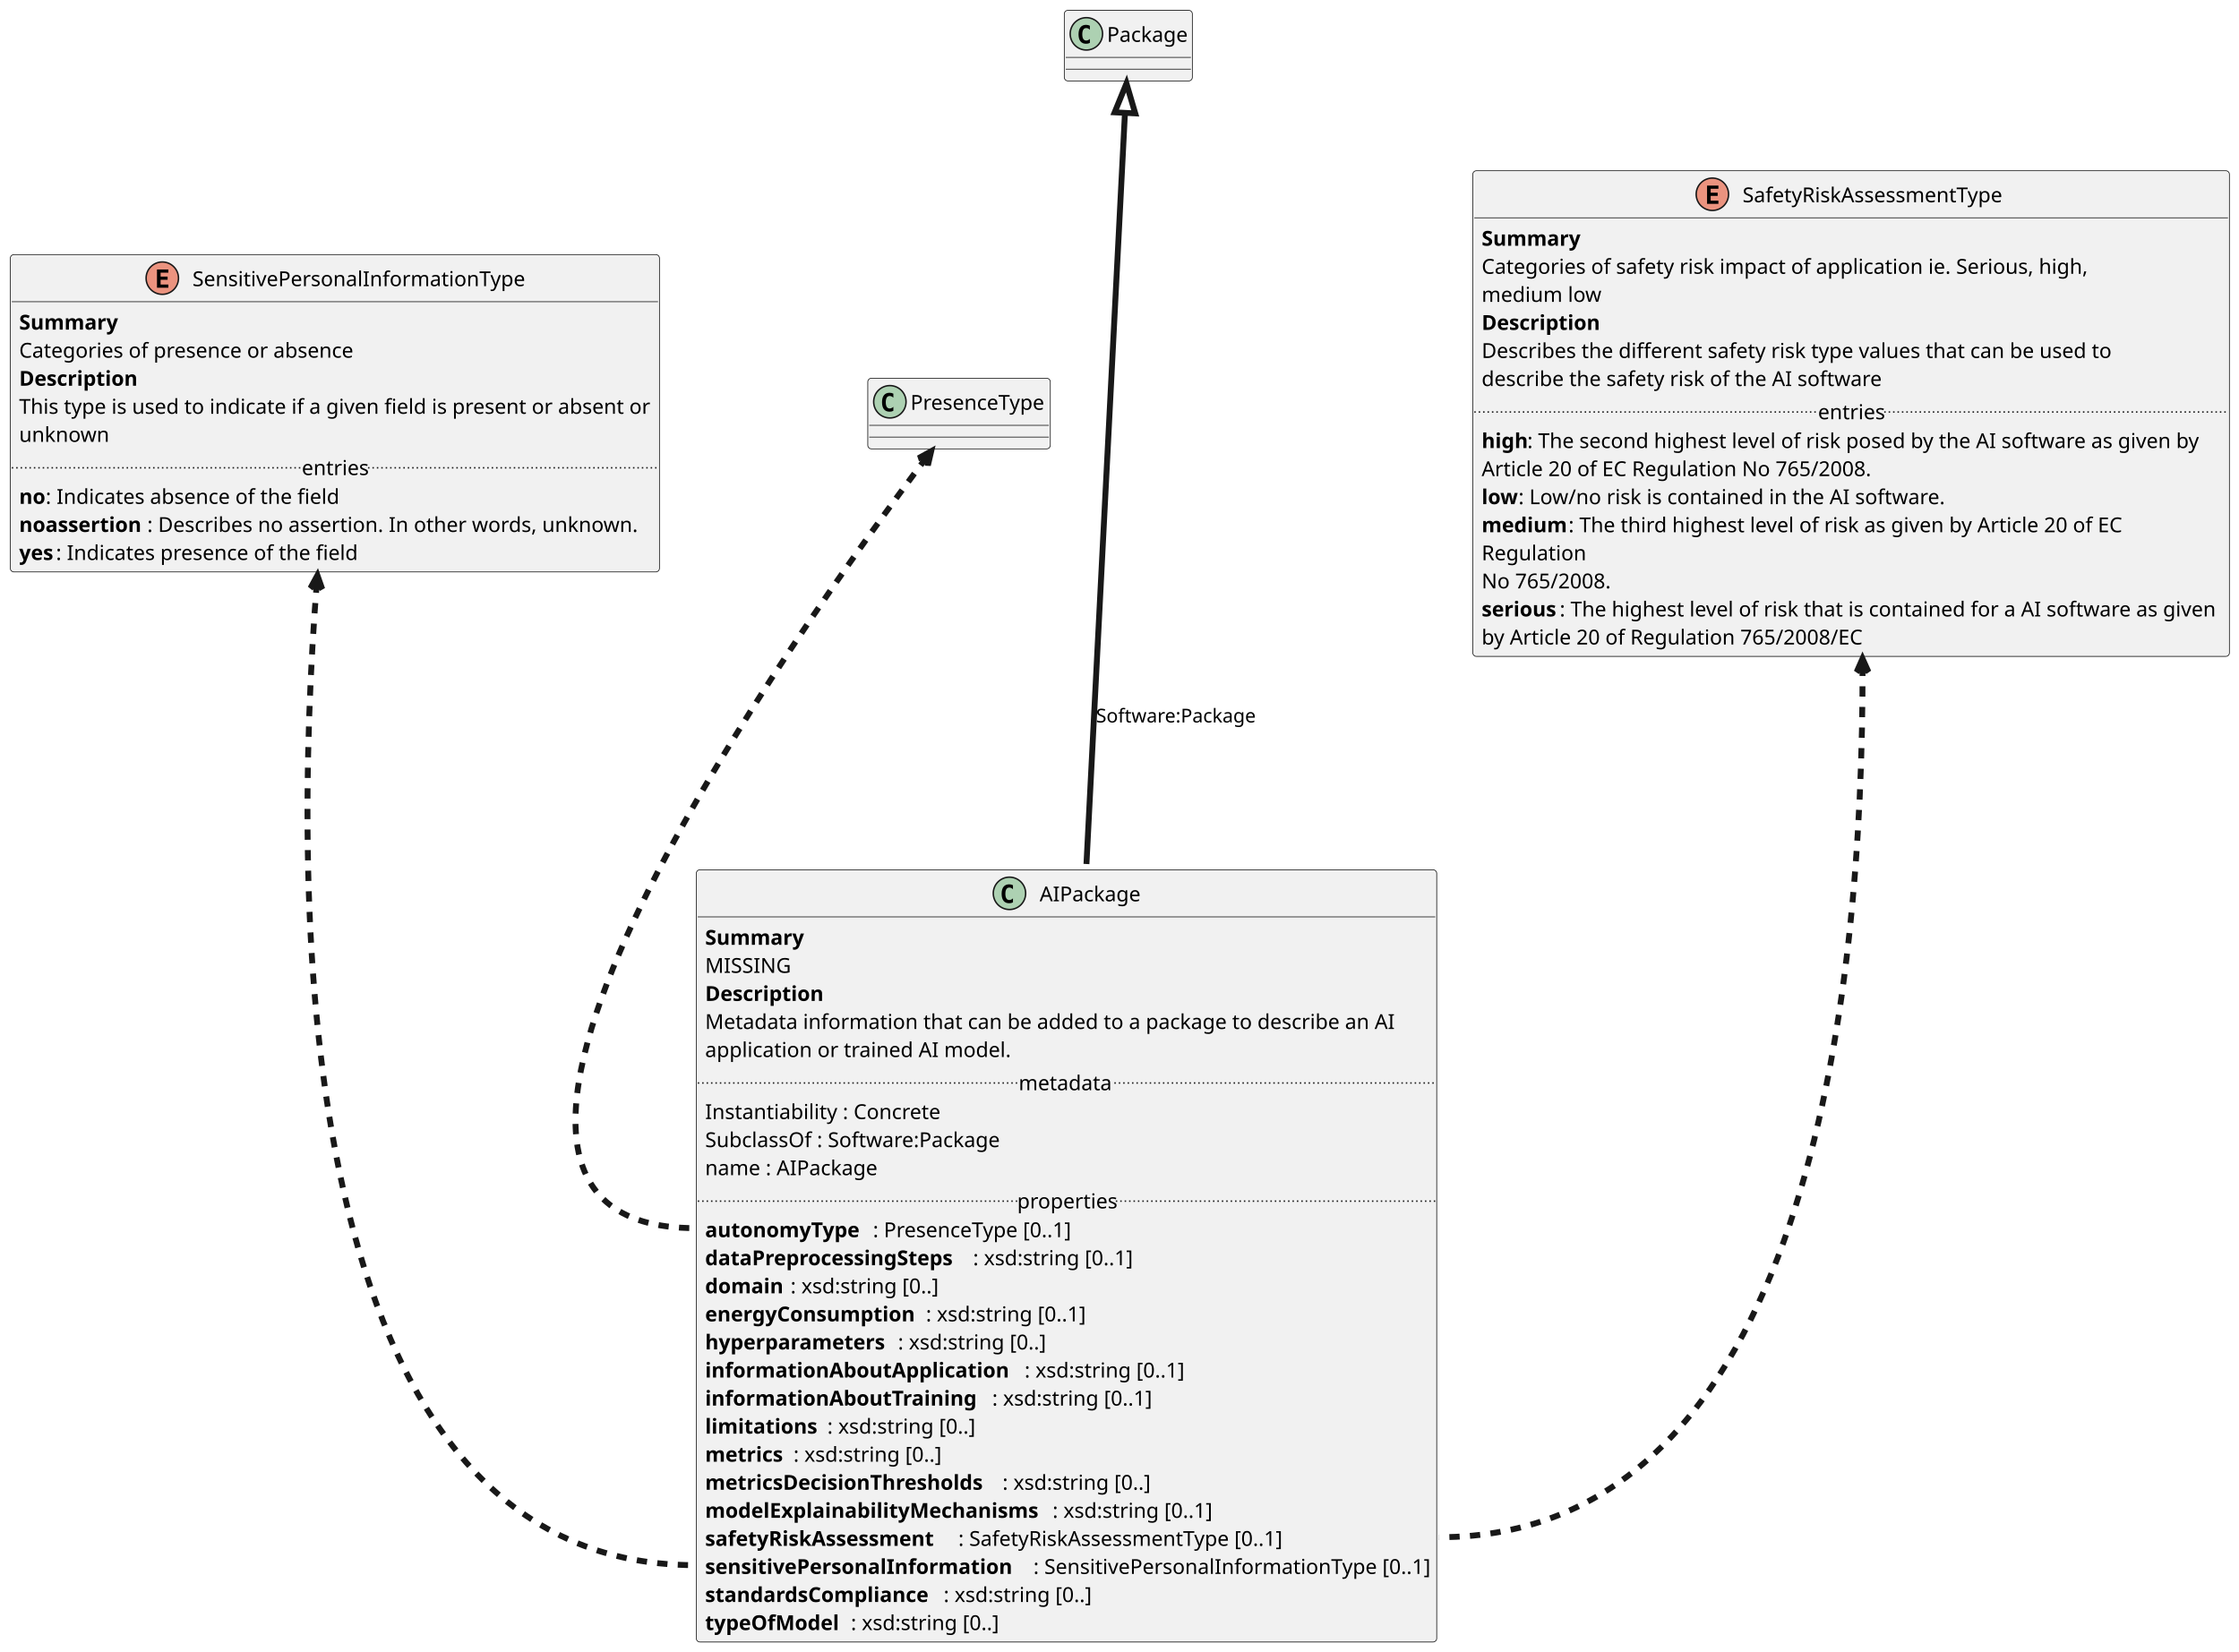
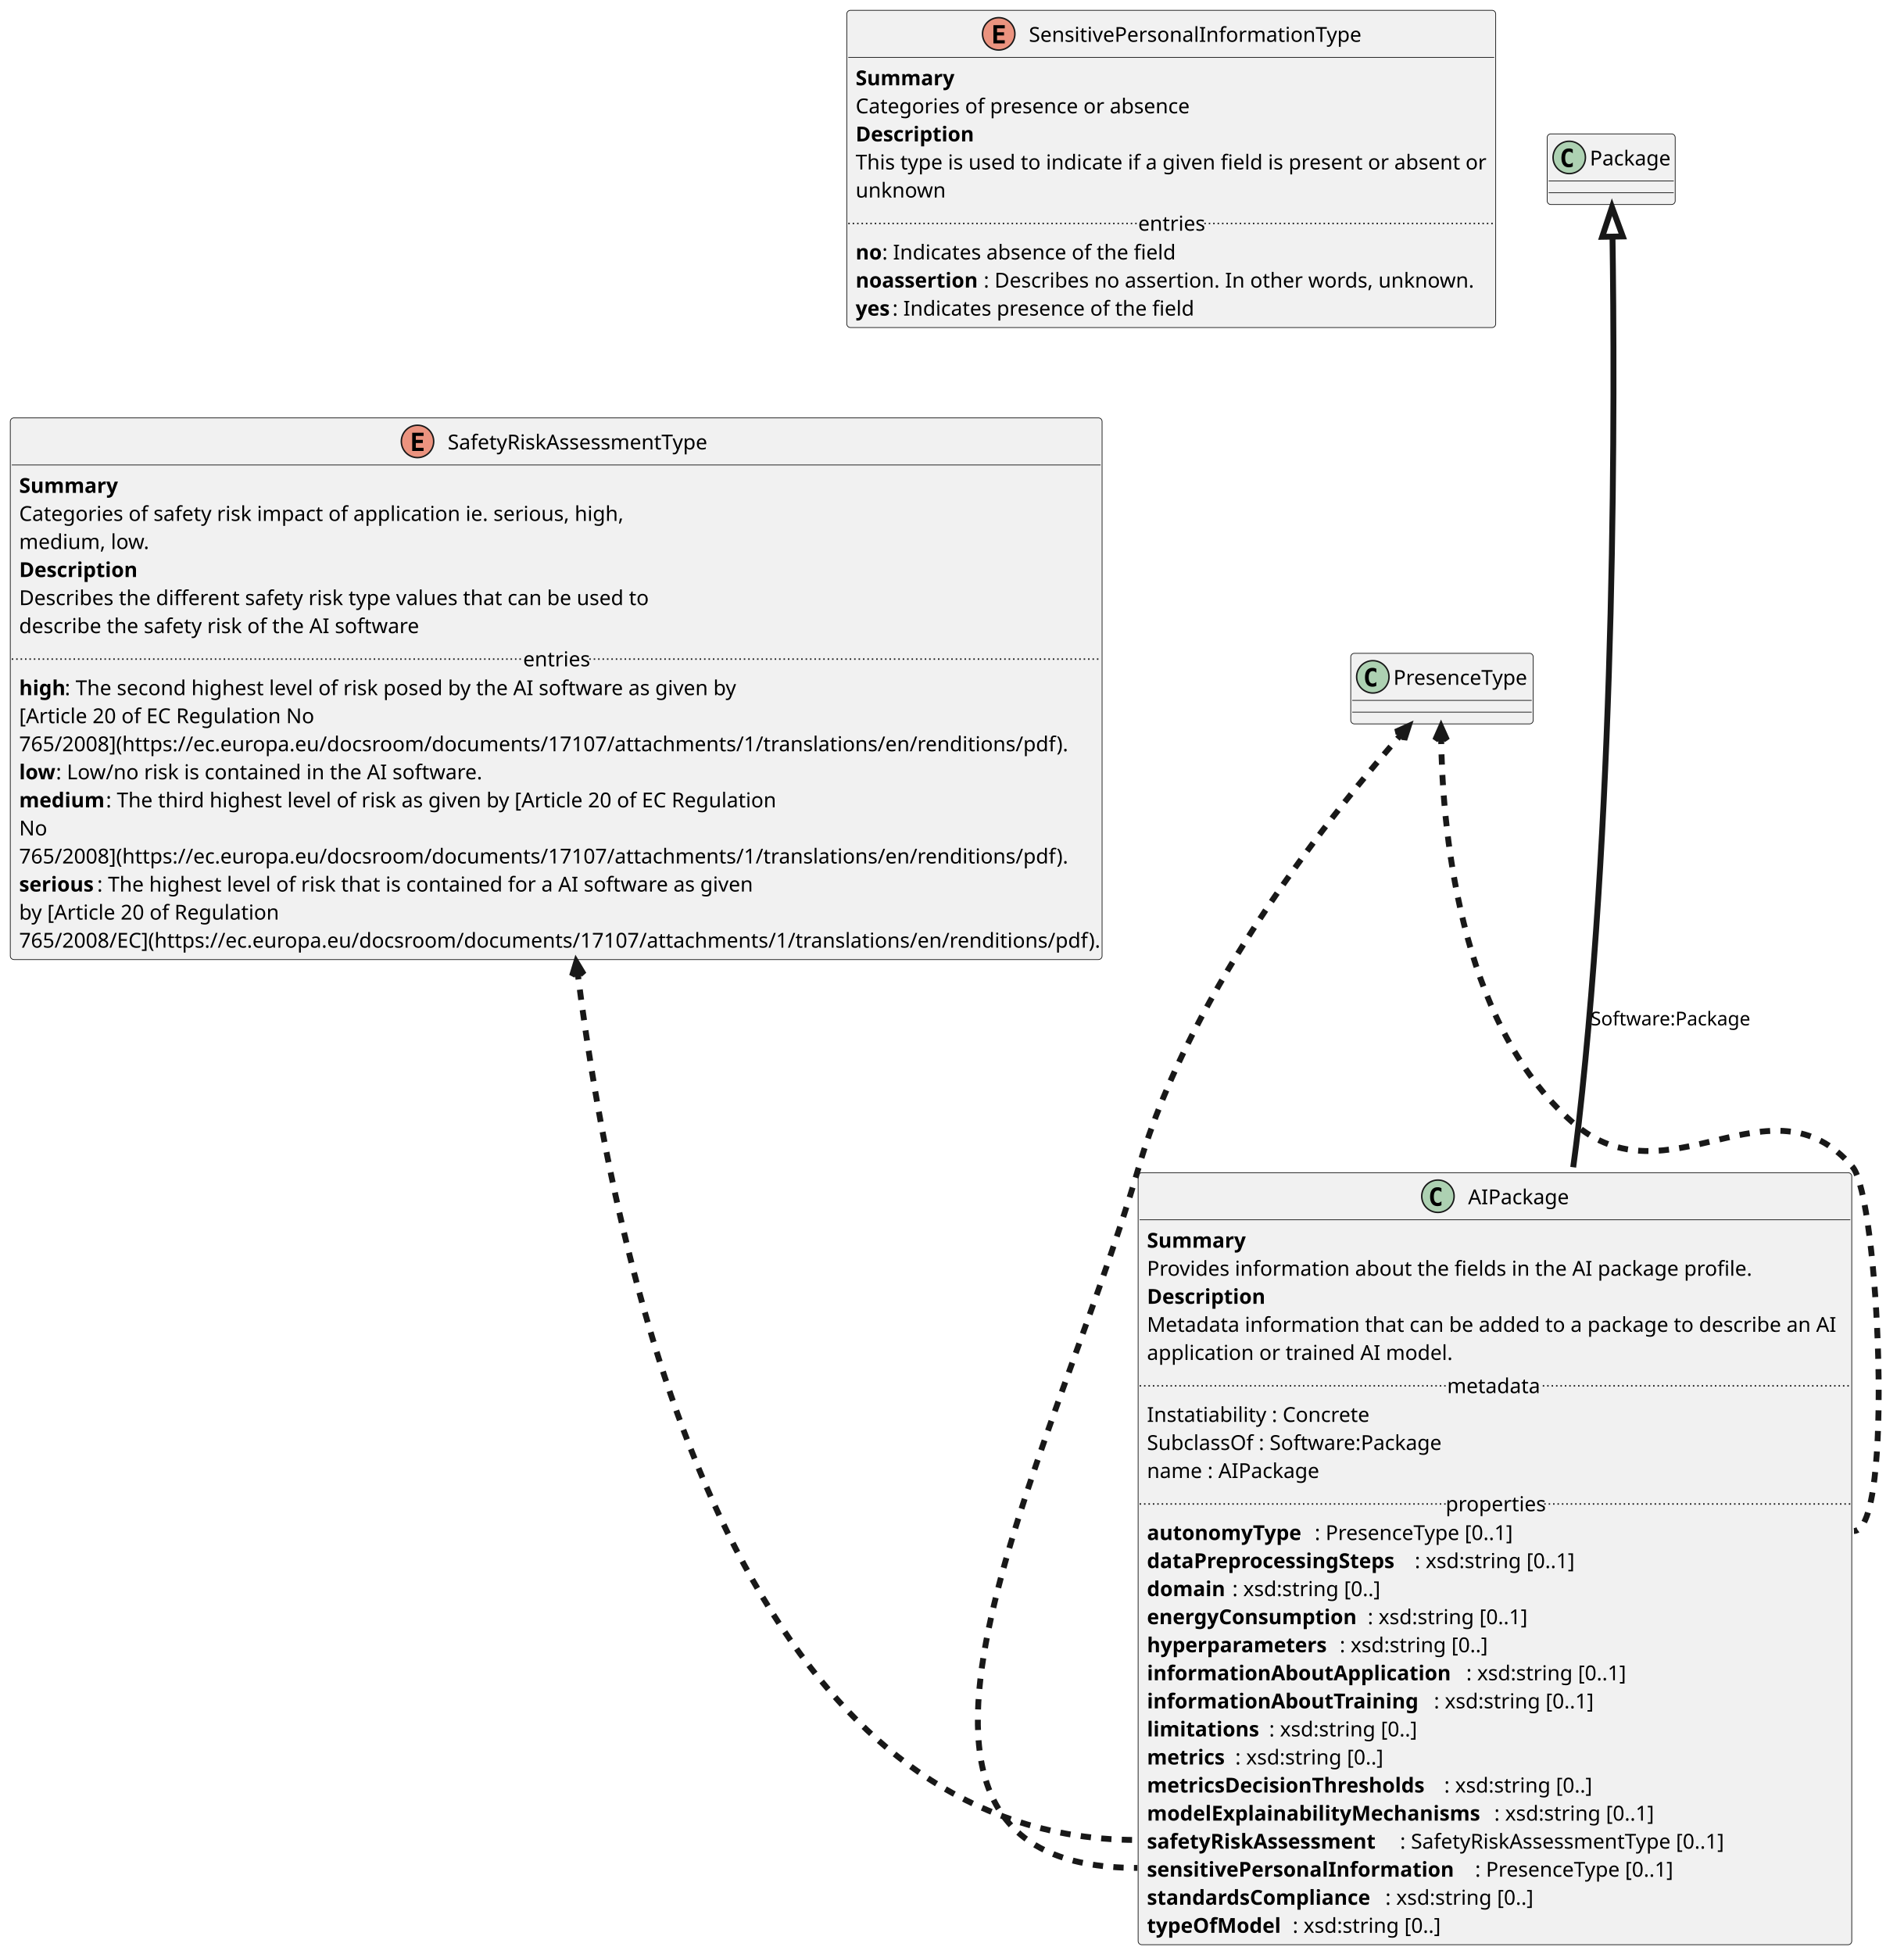
- <svg xmlns="http://www.w3.org/2000/svg" contentStyleType="text/css" height="1122px" preserveAspectRatio="none" style="width:1521px;height:1122px;background:#FFFFFF;" version="1.1" viewBox="0 0 1521 1122" width="1521px" zoomAndPan="magnify">
+ <svg xmlns="http://www.w3.org/2000/svg" contentStyleType="text/css" height="1328px" preserveAspectRatio="none" style="width:1294px;height:1328px;background:#FFFFFF;" version="1.1" viewBox="0 0 1294 1328" width="1294px" zoomAndPan="magnify">
  <defs />
  <g>
    <g id="elem_SensitivePersonalInformationType">
-       <rect codeLine="4" fill="#F1F1F1" height="215.611" id="SensitivePersonalInformationType" rx="2.5" ry="2.5" style="stroke:#181818;stroke-width:0.5;" width="441" x="7" y="173" />
-       <ellipse cx="110.25" cy="189" fill="#EB937F" rx="11" ry="11" style="stroke:#181818;stroke-width:1.0;" />
-       <path d="M106.641,183.109 L114.359,183.109 L114.359,185.266 L109.094,185.266 L109.094,187.938 L113.859,187.938 L113.859,190.094 L109.094,190.094 L109.094,193.344 L114.359,193.344 L114.359,195.5 L106.641,195.5 L106.641,183.109 Z " fill="#000000" />
-       <text fill="#000000" font-family="sans-serif" font-size="14" lengthAdjust="spacing" textLength="226" x="130.75" y="194.432">SensitivePersonalInformationType</text>
-       <line style="stroke:#181818;stroke-width:0.5;" x1="8" x2="447" y1="205" y2="205" />
-       <text fill="#000000" font-family="sans-serif" font-size="14" font-weight="bold" lengthAdjust="spacing" textLength="68" x="13" y="223.966">Summary</text>
-       <text fill="#000000" font-family="sans-serif" font-size="14" lengthAdjust="spacing" textLength="228" x="13" y="243.034">Categories of presence or absence</text>
-       <text fill="#000000" font-family="sans-serif" font-size="14" font-weight="bold" lengthAdjust="spacing" textLength="83" x="13" y="262.102">Description</text>
-       <text fill="#000000" font-family="sans-serif" font-size="14" lengthAdjust="spacing" textLength="429" x="13" y="281.17">This type is used to indicate if a given field is present or absent or</text>
-       <text fill="#000000" font-family="sans-serif" font-size="14" lengthAdjust="spacing" textLength="59" x="13" y="300.238">unknown</text>
-       <text fill="#000000" font-family="sans-serif" font-size="14" font-weight="bold" lengthAdjust="spacing" textLength="18" x="13" y="342.373">no</text>
-       <text fill="#000000" font-family="sans-serif" font-size="14" lengthAdjust="spacing" textLength="200" x="31" y="342.373">: Indicates absence of the field</text>
-       <text fill="#000000" font-family="sans-serif" font-size="14" font-weight="bold" lengthAdjust="spacing" textLength="87" x="13" y="361.441">noassertion</text>
-       <text fill="#000000" font-family="sans-serif" font-size="14" lengthAdjust="spacing" textLength="331" x="100" y="361.441">: Describes no assertion. In other words, unknown.</text>
-       <text fill="#000000" font-family="sans-serif" font-size="14" font-weight="bold" lengthAdjust="spacing" textLength="25" x="13" y="380.509">yes</text>
-       <text fill="#000000" font-family="sans-serif" font-size="14" lengthAdjust="spacing" textLength="205" x="38" y="380.509">: Indicates presence of the field</text>
-       <line style="stroke:#181818;stroke-width:1.0;stroke-dasharray:1.0,2.0;" x1="8" x2="205" y1="317.873" y2="317.873" />
-       <text fill="#000000" font-family="sans-serif" font-size="14" lengthAdjust="spacing" textLength="45" x="205" y="322.805">entries</text>
-       <line style="stroke:#181818;stroke-width:1.0;stroke-dasharray:1.0,2.0;" x1="250" x2="447" y1="317.873" y2="317.873" />
+       <rect codeLine="4" fill="#F1F1F1" height="215.611" id="SensitivePersonalInformationType" rx="2.5" ry="2.5" style="stroke:#181818;stroke-width:0.5;" width="441" x="575.5" y="7" />
+       <ellipse cx="678.75" cy="23" fill="#EB937F" rx="11" ry="11" style="stroke:#181818;stroke-width:1.0;" />
+       <path d="M675.141,17.109 L682.859,17.109 L682.859,19.266 L677.594,19.266 L677.594,21.938 L682.359,21.938 L682.359,24.094 L677.594,24.094 L677.594,27.344 L682.859,27.344 L682.859,29.5 L675.141,29.5 L675.141,17.109 Z " fill="#000000" />
+       <text fill="#000000" font-family="sans-serif" font-size="14" lengthAdjust="spacing" textLength="226" x="699.25" y="28.432">SensitivePersonalInformationType</text>
+       <line style="stroke:#181818;stroke-width:0.5;" x1="576.5" x2="1015.5" y1="39" y2="39" />
+       <text fill="#000000" font-family="sans-serif" font-size="14" font-weight="bold" lengthAdjust="spacing" textLength="68" x="581.5" y="57.966">Summary</text>
+       <text fill="#000000" font-family="sans-serif" font-size="14" lengthAdjust="spacing" textLength="228" x="581.5" y="77.034">Categories of presence or absence</text>
+       <text fill="#000000" font-family="sans-serif" font-size="14" font-weight="bold" lengthAdjust="spacing" textLength="83" x="581.5" y="96.102">Description</text>
+       <text fill="#000000" font-family="sans-serif" font-size="14" lengthAdjust="spacing" textLength="429" x="581.5" y="115.17">This type is used to indicate if a given field is present or absent or</text>
+       <text fill="#000000" font-family="sans-serif" font-size="14" lengthAdjust="spacing" textLength="59" x="581.5" y="134.238">unknown</text>
+       <text fill="#000000" font-family="sans-serif" font-size="14" font-weight="bold" lengthAdjust="spacing" textLength="18" x="581.5" y="176.373">no</text>
+       <text fill="#000000" font-family="sans-serif" font-size="14" lengthAdjust="spacing" textLength="200" x="599.5" y="176.373">: Indicates absence of the field</text>
+       <text fill="#000000" font-family="sans-serif" font-size="14" font-weight="bold" lengthAdjust="spacing" textLength="87" x="581.5" y="195.441">noassertion</text>
+       <text fill="#000000" font-family="sans-serif" font-size="14" lengthAdjust="spacing" textLength="331" x="668.5" y="195.441">: Describes no assertion. In other words, unknown.</text>
+       <text fill="#000000" font-family="sans-serif" font-size="14" font-weight="bold" lengthAdjust="spacing" textLength="25" x="581.5" y="214.509">yes</text>
+       <text fill="#000000" font-family="sans-serif" font-size="14" lengthAdjust="spacing" textLength="205" x="606.5" y="214.509">: Indicates presence of the field</text>
+       <line style="stroke:#181818;stroke-width:1.0;stroke-dasharray:1.0,2.0;" x1="576.5" x2="773.5" y1="151.874" y2="151.874" />
+       <text fill="#000000" font-family="sans-serif" font-size="14" lengthAdjust="spacing" textLength="45" x="773.5" y="156.805">entries</text>
+       <line style="stroke:#181818;stroke-width:1.0;stroke-dasharray:1.0,2.0;" x1="818.5" x2="1015.5" y1="151.874" y2="151.874" />
    </g>
    <g id="elem_SafetyRiskAssessmentType">
-       <rect codeLine="15" fill="#F1F1F1" height="330.019" id="SafetyRiskAssessmentType" rx="2.5" ry="2.5" style="stroke:#181818;stroke-width:0.5;" width="514" x="1000.5" y="116" />
-       <ellipse cx="1163.25" cy="132" fill="#EB937F" rx="11" ry="11" style="stroke:#181818;stroke-width:1.0;" />
-       <path d="M1159.641,126.109 L1167.359,126.109 L1167.359,128.266 L1162.094,128.266 L1162.094,130.938 L1166.859,130.938 L1166.859,133.094 L1162.094,133.094 L1162.094,136.344 L1167.359,136.344 L1167.359,138.5 L1159.641,138.5 L1159.641,126.109 Z " fill="#000000" />
-       <text fill="#000000" font-family="sans-serif" font-size="14" lengthAdjust="spacing" textLength="180" x="1183.75" y="137.432">SafetyRiskAssessmentType</text>
-       <line style="stroke:#181818;stroke-width:0.5;" x1="1001.5" x2="1513.5" y1="148" y2="148" />
-       <text fill="#000000" font-family="sans-serif" font-size="14" font-weight="bold" lengthAdjust="spacing" textLength="68" x="1006.5" y="166.966">Summary</text>
-       <text fill="#000000" font-family="sans-serif" font-size="14" lengthAdjust="spacing" textLength="411" x="1006.5" y="186.034">Categories of safety risk impact of application ie. Serious, high,</text>
-       <text fill="#000000" font-family="sans-serif" font-size="14" lengthAdjust="spacing" textLength="80" x="1006.5" y="205.102">medium low</text>
-       <text fill="#000000" font-family="sans-serif" font-size="14" font-weight="bold" lengthAdjust="spacing" textLength="83" x="1006.5" y="224.17">Description</text>
-       <text fill="#000000" font-family="sans-serif" font-size="14" lengthAdjust="spacing" textLength="432" x="1006.5" y="243.238">Describes the different safety risk type values that can be used to</text>
-       <text fill="#000000" font-family="sans-serif" font-size="14" lengthAdjust="spacing" textLength="276" x="1006.5" y="262.305">describe the safety risk of the AI software</text>
-       <text fill="#000000" font-family="sans-serif" font-size="14" font-weight="bold" lengthAdjust="spacing" textLength="31" x="1006.5" y="304.441">high</text>
-       <text fill="#000000" font-family="sans-serif" font-size="14" lengthAdjust="spacing" textLength="458" x="1037.5" y="304.441">: The second highest level of risk posed by the AI software as given by</text>
-       <text fill="#000000" font-family="sans-serif" font-size="14" lengthAdjust="spacing" textLength="266" x="1006.5" y="323.509">Article 20 of EC Regulation No 765/2008.</text>
-       <text fill="#000000" font-family="sans-serif" font-size="14" font-weight="bold" lengthAdjust="spacing" textLength="25" x="1006.5" y="342.577">low</text>
-       <text fill="#000000" font-family="sans-serif" font-size="14" lengthAdjust="spacing" textLength="291" x="1031.5" y="342.577">: Low/no risk is contained in the AI software.</text>
-       <text fill="#000000" font-family="sans-serif" font-size="14" font-weight="bold" lengthAdjust="spacing" textLength="59" x="1006.5" y="361.645">medium</text>
-       <text fill="#000000" font-family="sans-serif" font-size="14" lengthAdjust="spacing" textLength="375" x="1065.5" y="361.645">: The third highest level of risk as given by Article 20 of EC</text>
-       <text fill="#000000" font-family="sans-serif" font-size="14" lengthAdjust="spacing" textLength="70" x="1006.5" y="380.713">Regulation</text>
-       <text fill="#000000" font-family="sans-serif" font-size="14" lengthAdjust="spacing" textLength="88" x="1006.5" y="399.781">No 765/2008.</text>
-       <text fill="#000000" font-family="sans-serif" font-size="14" font-weight="bold" lengthAdjust="spacing" textLength="53" x="1006.5" y="418.849">serious</text>
-       <text fill="#000000" font-family="sans-serif" font-size="14" lengthAdjust="spacing" textLength="449" x="1059.5" y="418.849">: The highest level of risk that is contained for a AI software as given</text>
-       <text fill="#000000" font-family="sans-serif" font-size="14" lengthAdjust="spacing" textLength="259" x="1006.5" y="437.917">by Article 20 of Regulation 765/2008/EC</text>
-       <line style="stroke:#181818;stroke-width:1.0;stroke-dasharray:1.0,2.0;" x1="1001.5" x2="1235" y1="279.942" y2="279.942" />
-       <text fill="#000000" font-family="sans-serif" font-size="14" lengthAdjust="spacing" textLength="45" x="1235" y="284.873">entries</text>
-       <line style="stroke:#181818;stroke-width:1.0;stroke-dasharray:1.0,2.0;" x1="1280" x2="1513.5" y1="279.942" y2="279.942" />
+       <rect codeLine="15" fill="#F1F1F1" height="368.155" id="SafetyRiskAssessmentType" rx="2.5" ry="2.5" style="stroke:#181818;stroke-width:0.5;" width="742" x="7" y="284" />
+       <ellipse cx="283.75" cy="300" fill="#EB937F" rx="11" ry="11" style="stroke:#181818;stroke-width:1.0;" />
+       <path d="M280.141,294.109 L287.859,294.109 L287.859,296.266 L282.594,296.266 L282.594,298.938 L287.359,298.938 L287.359,301.094 L282.594,301.094 L282.594,304.344 L287.859,304.344 L287.859,306.5 L280.141,306.5 L280.141,294.109 Z " fill="#000000" />
+       <text fill="#000000" font-family="sans-serif" font-size="14" lengthAdjust="spacing" textLength="180" x="304.25" y="305.432">SafetyRiskAssessmentType</text>
+       <line style="stroke:#181818;stroke-width:0.5;" x1="8" x2="748" y1="316" y2="316" />
+       <text fill="#000000" font-family="sans-serif" font-size="14" font-weight="bold" lengthAdjust="spacing" textLength="68" x="13" y="334.966">Summary</text>
+       <text fill="#000000" font-family="sans-serif" font-size="14" lengthAdjust="spacing" textLength="410" x="13" y="354.034">Categories of safety risk impact of application ie. serious, high,</text>
+       <text fill="#000000" font-family="sans-serif" font-size="14" lengthAdjust="spacing" textLength="87" x="13" y="373.102">medium, low.</text>
+       <text fill="#000000" font-family="sans-serif" font-size="14" font-weight="bold" lengthAdjust="spacing" textLength="83" x="13" y="392.17">Description</text>
+       <text fill="#000000" font-family="sans-serif" font-size="14" lengthAdjust="spacing" textLength="432" x="13" y="411.238">Describes the different safety risk type values that can be used to</text>
+       <text fill="#000000" font-family="sans-serif" font-size="14" lengthAdjust="spacing" textLength="276" x="13" y="430.305">describe the safety risk of the AI software</text>
+       <text fill="#000000" font-family="sans-serif" font-size="14" font-weight="bold" lengthAdjust="spacing" textLength="31" x="13" y="472.441">high</text>
+       <text fill="#000000" font-family="sans-serif" font-size="14" lengthAdjust="spacing" textLength="458" x="44" y="472.441">: The second highest level of risk posed by the AI software as given by</text>
+       <text fill="#000000" font-family="sans-serif" font-size="14" lengthAdjust="spacing" textLength="202" x="13" y="491.509">[Article 20 of EC Regulation No</text>
+       <text fill="#000000" font-family="sans-serif" font-size="14" lengthAdjust="spacing" textLength="708" x="13" y="510.577">765/2008](https://ec.europa.eu/docsroom/documents/17107/attachments/1/translations/en/renditions/pdf).</text>
+       <text fill="#000000" font-family="sans-serif" font-size="14" font-weight="bold" lengthAdjust="spacing" textLength="25" x="13" y="529.645">low</text>
+       <text fill="#000000" font-family="sans-serif" font-size="14" lengthAdjust="spacing" textLength="291" x="38" y="529.645">: Low/no risk is contained in the AI software.</text>
+       <text fill="#000000" font-family="sans-serif" font-size="14" font-weight="bold" lengthAdjust="spacing" textLength="59" x="13" y="548.713">medium</text>
+       <text fill="#000000" font-family="sans-serif" font-size="14" lengthAdjust="spacing" textLength="453" x="72" y="548.713">: The third highest level of risk as given by [Article 20 of EC Regulation</text>
+       <text fill="#000000" font-family="sans-serif" font-size="14" lengthAdjust="spacing" textLength="20" x="13" y="567.781">No</text>
+       <text fill="#000000" font-family="sans-serif" font-size="14" lengthAdjust="spacing" textLength="708" x="13" y="586.849">765/2008](https://ec.europa.eu/docsroom/documents/17107/attachments/1/translations/en/renditions/pdf).</text>
+       <text fill="#000000" font-family="sans-serif" font-size="14" font-weight="bold" lengthAdjust="spacing" textLength="53" x="13" y="605.917">serious</text>
+       <text fill="#000000" font-family="sans-serif" font-size="14" lengthAdjust="spacing" textLength="449" x="66" y="605.917">: The highest level of risk that is contained for a AI software as given</text>
+       <text fill="#000000" font-family="sans-serif" font-size="14" lengthAdjust="spacing" textLength="176" x="13" y="624.985">by [Article 20 of Regulation</text>
+       <text fill="#000000" font-family="sans-serif" font-size="14" lengthAdjust="spacing" textLength="730" x="13" y="644.053">765/2008/EC](https://ec.europa.eu/docsroom/documents/17107/attachments/1/translations/en/renditions/pdf).</text>
+       <line style="stroke:#181818;stroke-width:1.0;stroke-dasharray:1.0,2.0;" x1="8" x2="355.5" y1="447.942" y2="447.942" />
+       <text fill="#000000" font-family="sans-serif" font-size="14" lengthAdjust="spacing" textLength="45" x="355.5" y="452.873">entries</text>
+       <line style="stroke:#181818;stroke-width:1.0;stroke-dasharray:1.0,2.0;" x1="400.5" x2="748" y1="447.942" y2="447.942" />
    </g>
    <g id="elem_AIPackage">
-       <rect codeLine="34" fill="#F1F1F1" height="524.698" id="AIPackage" rx="2.5" ry="2.5" style="stroke:#181818;stroke-width:0.5;" width="503" x="473" y="591" />
-       <ellipse cx="685.75" cy="607" fill="#ADD1B2" rx="11" ry="11" style="stroke:#181818;stroke-width:1.0;" />
-       <path d="M685.547,613.734 Q683.062,613.734 681.734,612.094 Q680.422,610.422 680.422,607.312 Q680.422,604.188 681.734,602.531 Q683.062,600.875 685.547,600.875 Q686.266,600.875 686.922,601.031 Q687.562,601.188 688.125,601.484 L688.125,604.203 Q687.766,603.859 687.469,603.672 Q687.172,603.469 686.906,603.344 Q686.594,603.203 686.281,603.141 Q685.984,603.078 685.672,603.078 Q684.344,603.078 683.656,604.141 Q682.969,605.234 682.969,607.312 Q682.969,609.406 683.656,610.469 Q684.344,611.547 685.672,611.547 Q686.312,611.547 686.906,611.266 Q687.203,611.141 687.484,610.953 Q687.781,610.75 688.125,610.422 L688.125,613.141 Q687.547,613.438 686.906,613.594 Q686.266,613.734 685.547,613.734 Z " fill="#000000" />
-       <text fill="#000000" font-family="sans-serif" font-size="14" lengthAdjust="spacing" textLength="69" x="706.25" y="612.432">AIPackage</text>
-       <line style="stroke:#181818;stroke-width:0.5;" x1="474" x2="975" y1="623" y2="623" />
-       <text fill="#000000" font-family="sans-serif" font-size="14" font-weight="bold" lengthAdjust="spacing" textLength="68" x="479" y="641.966">Summary</text>
-       <text fill="#000000" font-family="sans-serif" font-size="14" lengthAdjust="spacing" textLength="60" x="479" y="661.034">MISSING</text>
-       <text fill="#000000" font-family="sans-serif" font-size="14" font-weight="bold" lengthAdjust="spacing" textLength="83" x="479" y="680.102">Description</text>
-       <text fill="#000000" font-family="sans-serif" font-size="14" lengthAdjust="spacing" textLength="473" x="479" y="699.17">Metadata information that can be added to a package to describe an AI</text>
-       <text fill="#000000" font-family="sans-serif" font-size="14" lengthAdjust="spacing" textLength="205" x="479" y="718.238">application or trained AI model.</text>
-       <text fill="#000000" font-family="sans-serif" font-size="14" lengthAdjust="spacing" textLength="160" x="479" y="760.373">Instantiability : Concrete</text>
-       <text fill="#000000" font-family="sans-serif" font-size="14" lengthAdjust="spacing" textLength="201" x="479" y="779.441">SubclassOf : Software:Package</text>
-       <text fill="#000000" font-family="sans-serif" font-size="14" lengthAdjust="spacing" textLength="117" x="479" y="798.509">name : AIPackage</text>
-       <line style="stroke:#181818;stroke-width:1.0;stroke-dasharray:1.0,2.0;" x1="474" x2="692" y1="735.874" y2="735.874" />
-       <text fill="#000000" font-family="sans-serif" font-size="14" lengthAdjust="spacing" textLength="65" x="692" y="740.806">metadata</text>
-       <line style="stroke:#181818;stroke-width:1.0;stroke-dasharray:1.0,2.0;" x1="757" x2="975" y1="735.874" y2="735.874" />
-       <text fill="#000000" font-family="sans-serif" font-size="14" font-weight="bold" lengthAdjust="spacing" textLength="110" x="479" y="840.645">autonomyType</text>
-       <text fill="#000000" font-family="sans-serif" font-size="14" lengthAdjust="spacing" textLength="134" x="593" y="840.645">: PresenceType [0..1]</text>
-       <text fill="#000000" font-family="sans-serif" font-size="14" font-weight="bold" lengthAdjust="spacing" textLength="178" x="479" y="859.713">dataPreprocessingSteps</text>
-       <text fill="#000000" font-family="sans-serif" font-size="14" lengthAdjust="spacing" textLength="104" x="661" y="859.713">: xsd:string [0..1]</text>
-       <text fill="#000000" font-family="sans-serif" font-size="14" font-weight="bold" lengthAdjust="spacing" textLength="54" x="479" y="878.781">domain</text>
-       <text fill="#000000" font-family="sans-serif" font-size="14" lengthAdjust="spacing" textLength="96" x="537" y="878.781">: xsd:string [0..]</text>
-       <text fill="#000000" font-family="sans-serif" font-size="14" font-weight="bold" lengthAdjust="spacing" textLength="146" x="479" y="897.849">energyConsumption</text>
-       <text fill="#000000" font-family="sans-serif" font-size="14" lengthAdjust="spacing" textLength="104" x="629" y="897.849">: xsd:string [0..1]</text>
-       <text fill="#000000" font-family="sans-serif" font-size="14" font-weight="bold" lengthAdjust="spacing" textLength="127" x="479" y="916.917">hyperparameters</text>
-       <text fill="#000000" font-family="sans-serif" font-size="14" lengthAdjust="spacing" textLength="96" x="610" y="916.917">: xsd:string [0..]</text>
-       <text fill="#000000" font-family="sans-serif" font-size="14" font-weight="bold" lengthAdjust="spacing" textLength="213" x="479" y="935.985">informationAboutApplication</text>
-       <text fill="#000000" font-family="sans-serif" font-size="14" lengthAdjust="spacing" textLength="104" x="696" y="935.985">: xsd:string [0..1]</text>
-       <text fill="#000000" font-family="sans-serif" font-size="14" font-weight="bold" lengthAdjust="spacing" textLength="191" x="479" y="955.053">informationAboutTraining</text>
-       <text fill="#000000" font-family="sans-serif" font-size="14" lengthAdjust="spacing" textLength="104" x="674" y="955.053">: xsd:string [0..1]</text>
-       <text fill="#000000" font-family="sans-serif" font-size="14" font-weight="bold" lengthAdjust="spacing" textLength="79" x="479" y="974.12">limitations</text>
-       <text fill="#000000" font-family="sans-serif" font-size="14" lengthAdjust="spacing" textLength="96" x="562" y="974.12">: xsd:string [0..]</text>
-       <text fill="#000000" font-family="sans-serif" font-size="14" font-weight="bold" lengthAdjust="spacing" textLength="56" x="479" y="993.188">metrics</text>
-       <text fill="#000000" font-family="sans-serif" font-size="14" lengthAdjust="spacing" textLength="96" x="539" y="993.188">: xsd:string [0..]</text>
-       <text fill="#000000" font-family="sans-serif" font-size="14" font-weight="bold" lengthAdjust="spacing" textLength="198" x="479" y="1012.256">metricsDecisionThresholds</text>
-       <text fill="#000000" font-family="sans-serif" font-size="14" lengthAdjust="spacing" textLength="96" x="681" y="1012.256">: xsd:string [0..]</text>
-       <text fill="#000000" font-family="sans-serif" font-size="14" font-weight="bold" lengthAdjust="spacing" textLength="232" x="479" y="1031.324">modelExplainabilityMechanisms</text>
-       <text fill="#000000" font-family="sans-serif" font-size="14" lengthAdjust="spacing" textLength="104" x="715" y="1031.324">: xsd:string [0..1]</text>
-       <text fill="#000000" font-family="sans-serif" font-size="14" font-weight="bold" lengthAdjust="spacing" textLength="168" x="479" y="1050.392">safetyRiskAssessment</text>
-       <text fill="#000000" font-family="sans-serif" font-size="14" lengthAdjust="spacing" textLength="222" x="651" y="1050.392">: SafetyRiskAssessmentType [0..1]</text>
-       <text fill="#000000" font-family="sans-serif" font-size="14" font-weight="bold" lengthAdjust="spacing" textLength="219" x="479" y="1069.46">sensitivePersonalInformation</text>
-       <text fill="#000000" font-family="sans-serif" font-size="14" lengthAdjust="spacing" textLength="268" x="702" y="1069.46">: SensitivePersonalInformationType [0..1]</text>
-       <text fill="#000000" font-family="sans-serif" font-size="14" font-weight="bold" lengthAdjust="spacing" textLength="158" x="479" y="1088.528">standardsCompliance</text>
-       <text fill="#000000" font-family="sans-serif" font-size="14" lengthAdjust="spacing" textLength="96" x="641" y="1088.528">: xsd:string [0..]</text>
-       <text fill="#000000" font-family="sans-serif" font-size="14" font-weight="bold" lengthAdjust="spacing" textLength="95" x="479" y="1107.596">typeOfModel</text>
-       <text fill="#000000" font-family="sans-serif" font-size="14" lengthAdjust="spacing" textLength="96" x="578" y="1107.596">: xsd:string [0..]</text>
-       <line style="stroke:#181818;stroke-width:1.0;stroke-dasharray:1.0,2.0;" x1="474" x2="691" y1="816.145" y2="816.145" />
-       <text fill="#000000" font-family="sans-serif" font-size="14" lengthAdjust="spacing" textLength="67" x="691" y="821.077">properties</text>
-       <line style="stroke:#181818;stroke-width:1.0;stroke-dasharray:1.0,2.0;" x1="758" x2="975" y1="816.145" y2="816.145" />
+       <rect codeLine="36" fill="#F1F1F1" height="524.698" id="AIPackage" rx="2.5" ry="2.5" style="stroke:#181818;stroke-width:0.5;" width="485" x="773.5" y="797" />
+       <ellipse cx="977.25" cy="813" fill="#ADD1B2" rx="11" ry="11" style="stroke:#181818;stroke-width:1.0;" />
+       <path d="M977.047,819.734 Q974.562,819.734 973.234,818.094 Q971.922,816.422 971.922,813.312 Q971.922,810.188 973.234,808.531 Q974.562,806.875 977.047,806.875 Q977.766,806.875 978.422,807.031 Q979.062,807.188 979.625,807.484 L979.625,810.203 Q979.266,809.859 978.969,809.672 Q978.672,809.469 978.406,809.344 Q978.094,809.203 977.781,809.141 Q977.484,809.078 977.172,809.078 Q975.844,809.078 975.156,810.141 Q974.469,811.234 974.469,813.312 Q974.469,815.406 975.156,816.469 Q975.844,817.547 977.172,817.547 Q977.812,817.547 978.406,817.266 Q978.703,817.141 978.984,816.953 Q979.281,816.75 979.625,816.422 L979.625,819.141 Q979.047,819.438 978.406,819.594 Q977.766,819.734 977.047,819.734 Z " fill="#000000" />
+       <text fill="#000000" font-family="sans-serif" font-size="14" lengthAdjust="spacing" textLength="69" x="997.75" y="818.432">AIPackage</text>
+       <line style="stroke:#181818;stroke-width:0.5;" x1="774.5" x2="1257.5" y1="829" y2="829" />
+       <text fill="#000000" font-family="sans-serif" font-size="14" font-weight="bold" lengthAdjust="spacing" textLength="68" x="779.5" y="847.966">Summary</text>
+       <text fill="#000000" font-family="sans-serif" font-size="14" lengthAdjust="spacing" textLength="409" x="779.5" y="867.034">Provides information about the fields in the AI package profile.</text>
+       <text fill="#000000" font-family="sans-serif" font-size="14" font-weight="bold" lengthAdjust="spacing" textLength="83" x="779.5" y="886.102">Description</text>
+       <text fill="#000000" font-family="sans-serif" font-size="14" lengthAdjust="spacing" textLength="473" x="779.5" y="905.17">Metadata information that can be added to a package to describe an AI</text>
+       <text fill="#000000" font-family="sans-serif" font-size="14" lengthAdjust="spacing" textLength="205" x="779.5" y="924.238">application or trained AI model.</text>
+       <text fill="#000000" font-family="sans-serif" font-size="14" lengthAdjust="spacing" textLength="152" x="779.5" y="966.373">Instatiability : Concrete</text>
+       <text fill="#000000" font-family="sans-serif" font-size="14" lengthAdjust="spacing" textLength="201" x="779.5" y="985.441">SubclassOf : Software:Package</text>
+       <text fill="#000000" font-family="sans-serif" font-size="14" lengthAdjust="spacing" textLength="117" x="779.5" y="1004.509">name : AIPackage</text>
+       <line style="stroke:#181818;stroke-width:1.0;stroke-dasharray:1.0,2.0;" x1="774.5" x2="983.5" y1="941.874" y2="941.874" />
+       <text fill="#000000" font-family="sans-serif" font-size="14" lengthAdjust="spacing" textLength="65" x="983.5" y="946.806">metadata</text>
+       <line style="stroke:#181818;stroke-width:1.0;stroke-dasharray:1.0,2.0;" x1="1048.5" x2="1257.5" y1="941.874" y2="941.874" />
+       <text fill="#000000" font-family="sans-serif" font-size="14" font-weight="bold" lengthAdjust="spacing" textLength="110" x="779.5" y="1046.645">autonomyType</text>
+       <text fill="#000000" font-family="sans-serif" font-size="14" lengthAdjust="spacing" textLength="134" x="893.5" y="1046.645">: PresenceType [0..1]</text>
+       <text fill="#000000" font-family="sans-serif" font-size="14" font-weight="bold" lengthAdjust="spacing" textLength="178" x="779.5" y="1065.713">dataPreprocessingSteps</text>
+       <text fill="#000000" font-family="sans-serif" font-size="14" lengthAdjust="spacing" textLength="104" x="961.5" y="1065.713">: xsd:string [0..1]</text>
+       <text fill="#000000" font-family="sans-serif" font-size="14" font-weight="bold" lengthAdjust="spacing" textLength="54" x="779.5" y="1084.781">domain</text>
+       <text fill="#000000" font-family="sans-serif" font-size="14" lengthAdjust="spacing" textLength="96" x="837.5" y="1084.781">: xsd:string [0..]</text>
+       <text fill="#000000" font-family="sans-serif" font-size="14" font-weight="bold" lengthAdjust="spacing" textLength="146" x="779.5" y="1103.849">energyConsumption</text>
+       <text fill="#000000" font-family="sans-serif" font-size="14" lengthAdjust="spacing" textLength="104" x="929.5" y="1103.849">: xsd:string [0..1]</text>
+       <text fill="#000000" font-family="sans-serif" font-size="14" font-weight="bold" lengthAdjust="spacing" textLength="127" x="779.5" y="1122.917">hyperparameters</text>
+       <text fill="#000000" font-family="sans-serif" font-size="14" lengthAdjust="spacing" textLength="96" x="910.5" y="1122.917">: xsd:string [0..]</text>
+       <text fill="#000000" font-family="sans-serif" font-size="14" font-weight="bold" lengthAdjust="spacing" textLength="213" x="779.5" y="1141.985">informationAboutApplication</text>
+       <text fill="#000000" font-family="sans-serif" font-size="14" lengthAdjust="spacing" textLength="104" x="996.5" y="1141.985">: xsd:string [0..1]</text>
+       <text fill="#000000" font-family="sans-serif" font-size="14" font-weight="bold" lengthAdjust="spacing" textLength="191" x="779.5" y="1161.053">informationAboutTraining</text>
+       <text fill="#000000" font-family="sans-serif" font-size="14" lengthAdjust="spacing" textLength="104" x="974.5" y="1161.053">: xsd:string [0..1]</text>
+       <text fill="#000000" font-family="sans-serif" font-size="14" font-weight="bold" lengthAdjust="spacing" textLength="79" x="779.5" y="1180.12">limitations</text>
+       <text fill="#000000" font-family="sans-serif" font-size="14" lengthAdjust="spacing" textLength="96" x="862.5" y="1180.12">: xsd:string [0..]</text>
+       <text fill="#000000" font-family="sans-serif" font-size="14" font-weight="bold" lengthAdjust="spacing" textLength="56" x="779.5" y="1199.188">metrics</text>
+       <text fill="#000000" font-family="sans-serif" font-size="14" lengthAdjust="spacing" textLength="96" x="839.5" y="1199.188">: xsd:string [0..]</text>
+       <text fill="#000000" font-family="sans-serif" font-size="14" font-weight="bold" lengthAdjust="spacing" textLength="198" x="779.5" y="1218.256">metricsDecisionThresholds</text>
+       <text fill="#000000" font-family="sans-serif" font-size="14" lengthAdjust="spacing" textLength="96" x="981.5" y="1218.256">: xsd:string [0..]</text>
+       <text fill="#000000" font-family="sans-serif" font-size="14" font-weight="bold" lengthAdjust="spacing" textLength="232" x="779.5" y="1237.324">modelExplainabilityMechanisms</text>
+       <text fill="#000000" font-family="sans-serif" font-size="14" lengthAdjust="spacing" textLength="104" x="1015.5" y="1237.324">: xsd:string [0..1]</text>
+       <text fill="#000000" font-family="sans-serif" font-size="14" font-weight="bold" lengthAdjust="spacing" textLength="168" x="779.5" y="1256.392">safetyRiskAssessment</text>
+       <text fill="#000000" font-family="sans-serif" font-size="14" lengthAdjust="spacing" textLength="222" x="951.5" y="1256.392">: SafetyRiskAssessmentType [0..1]</text>
+       <text fill="#000000" font-family="sans-serif" font-size="14" font-weight="bold" lengthAdjust="spacing" textLength="219" x="779.5" y="1275.46">sensitivePersonalInformation</text>
+       <text fill="#000000" font-family="sans-serif" font-size="14" lengthAdjust="spacing" textLength="134" x="1002.5" y="1275.46">: PresenceType [0..1]</text>
+       <text fill="#000000" font-family="sans-serif" font-size="14" font-weight="bold" lengthAdjust="spacing" textLength="158" x="779.5" y="1294.528">standardsCompliance</text>
+       <text fill="#000000" font-family="sans-serif" font-size="14" lengthAdjust="spacing" textLength="96" x="941.5" y="1294.528">: xsd:string [0..]</text>
+       <text fill="#000000" font-family="sans-serif" font-size="14" font-weight="bold" lengthAdjust="spacing" textLength="95" x="779.5" y="1313.596">typeOfModel</text>
+       <text fill="#000000" font-family="sans-serif" font-size="14" lengthAdjust="spacing" textLength="96" x="878.5" y="1313.596">: xsd:string [0..]</text>
+       <line style="stroke:#181818;stroke-width:1.0;stroke-dasharray:1.0,2.0;" x1="774.5" x2="982.5" y1="1022.145" y2="1022.145" />
+       <text fill="#000000" font-family="sans-serif" font-size="14" lengthAdjust="spacing" textLength="67" x="982.5" y="1027.077">properties</text>
+       <line style="stroke:#181818;stroke-width:1.0;stroke-dasharray:1.0,2.0;" x1="1049.5" x2="1257.5" y1="1022.145" y2="1022.145" />
    </g>
    <g id="elem_PresenceType">
-       <rect fill="#F1F1F1" height="48" id="PresenceType" rx="2.5" ry="2.5" style="stroke:#181818;stroke-width:0.5;" width="124" x="589.5" y="257" />
-       <ellipse cx="604.5" cy="273" fill="#ADD1B2" rx="11" ry="11" style="stroke:#181818;stroke-width:1.0;" />
-       <path d="M604.297,279.734 Q601.812,279.734 600.484,278.094 Q599.172,276.422 599.172,273.312 Q599.172,270.188 600.484,268.531 Q601.812,266.875 604.297,266.875 Q605.016,266.875 605.672,267.031 Q606.312,267.188 606.875,267.484 L606.875,270.203 Q606.516,269.859 606.219,269.672 Q605.922,269.469 605.656,269.344 Q605.344,269.203 605.031,269.141 Q604.734,269.078 604.422,269.078 Q603.094,269.078 602.406,270.141 Q601.719,271.234 601.719,273.312 Q601.719,275.406 602.406,276.469 Q603.094,277.547 604.422,277.547 Q605.062,277.547 605.656,277.266 Q605.953,277.141 606.234,276.953 Q606.531,276.75 606.875,276.422 L606.875,279.141 Q606.297,279.438 605.656,279.594 Q605.016,279.734 604.297,279.734 Z " fill="#000000" />
-       <text fill="#000000" font-family="sans-serif" font-size="14" lengthAdjust="spacing" textLength="92" x="618.5" y="278.432">PresenceType</text>
-       <line style="stroke:#181818;stroke-width:0.5;" x1="590.5" x2="712.5" y1="289" y2="289" />
-       <line style="stroke:#181818;stroke-width:0.5;" x1="590.5" x2="712.5" y1="297" y2="297" />
+       <rect fill="#F1F1F1" height="48" id="PresenceType" rx="2.5" ry="2.5" style="stroke:#181818;stroke-width:0.5;" width="124" x="918" y="444" />
+       <ellipse cx="933" cy="460" fill="#ADD1B2" rx="11" ry="11" style="stroke:#181818;stroke-width:1.0;" />
+       <path d="M932.797,466.734 Q930.312,466.734 928.984,465.094 Q927.672,463.422 927.672,460.312 Q927.672,457.188 928.984,455.531 Q930.312,453.875 932.797,453.875 Q933.516,453.875 934.172,454.031 Q934.812,454.188 935.375,454.484 L935.375,457.203 Q935.016,456.859 934.719,456.672 Q934.422,456.469 934.156,456.344 Q933.844,456.203 933.531,456.141 Q933.234,456.078 932.922,456.078 Q931.594,456.078 930.906,457.141 Q930.219,458.234 930.219,460.312 Q930.219,462.406 930.906,463.469 Q931.594,464.547 932.922,464.547 Q933.562,464.547 934.156,464.266 Q934.453,464.141 934.734,463.953 Q935.031,463.75 935.375,463.422 L935.375,466.141 Q934.797,466.438 934.156,466.594 Q933.516,466.734 932.797,466.734 Z " fill="#000000" />
+       <text fill="#000000" font-family="sans-serif" font-size="14" lengthAdjust="spacing" textLength="92" x="947" y="465.432">PresenceType</text>
+       <line style="stroke:#181818;stroke-width:0.5;" x1="919" x2="1041" y1="476" y2="476" />
+       <line style="stroke:#181818;stroke-width:0.5;" x1="919" x2="1041" y1="484" y2="484" />
    </g>
    <g id="elem_Package">
-       <rect fill="#F1F1F1" height="48" id="Package" rx="2.5" ry="2.5" style="stroke:#181818;stroke-width:0.5;" width="87" x="723" y="7" />
-       <ellipse cx="738" cy="23" fill="#ADD1B2" rx="11" ry="11" style="stroke:#181818;stroke-width:1.0;" />
-       <path d="M737.797,29.734 Q735.312,29.734 733.984,28.094 Q732.672,26.422 732.672,23.312 Q732.672,20.188 733.984,18.531 Q735.312,16.875 737.797,16.875 Q738.516,16.875 739.172,17.031 Q739.812,17.188 740.375,17.484 L740.375,20.203 Q740.016,19.859 739.719,19.672 Q739.422,19.469 739.156,19.344 Q738.844,19.203 738.531,19.141 Q738.234,19.078 737.922,19.078 Q736.594,19.078 735.906,20.141 Q735.219,21.234 735.219,23.312 Q735.219,25.406 735.906,26.469 Q736.594,27.547 737.922,27.547 Q738.562,27.547 739.156,27.266 Q739.453,27.141 739.734,26.953 Q740.031,26.75 740.375,26.422 L740.375,29.141 Q739.797,29.438 739.156,29.594 Q738.516,29.734 737.797,29.734 Z " fill="#000000" />
-       <text fill="#000000" font-family="sans-serif" font-size="14" lengthAdjust="spacing" textLength="55" x="752" y="28.432">Package</text>
-       <line style="stroke:#181818;stroke-width:0.5;" x1="724" x2="809" y1="39" y2="39" />
-       <line style="stroke:#181818;stroke-width:0.5;" x1="724" x2="809" y1="47" y2="47" />
+       <rect fill="#F1F1F1" height="48" id="Package" rx="2.5" ry="2.5" style="stroke:#181818;stroke-width:0.5;" width="87" x="1051.5" y="91" />
+       <ellipse cx="1066.5" cy="107" fill="#ADD1B2" rx="11" ry="11" style="stroke:#181818;stroke-width:1.0;" />
+       <path d="M1066.297,113.734 Q1063.812,113.734 1062.484,112.094 Q1061.172,110.422 1061.172,107.312 Q1061.172,104.188 1062.484,102.531 Q1063.812,100.875 1066.297,100.875 Q1067.016,100.875 1067.672,101.031 Q1068.312,101.188 1068.875,101.484 L1068.875,104.203 Q1068.516,103.859 1068.219,103.672 Q1067.922,103.469 1067.656,103.344 Q1067.344,103.203 1067.031,103.141 Q1066.734,103.078 1066.422,103.078 Q1065.094,103.078 1064.406,104.141 Q1063.719,105.234 1063.719,107.312 Q1063.719,109.406 1064.406,110.469 Q1065.094,111.547 1066.422,111.547 Q1067.062,111.547 1067.656,111.266 Q1067.953,111.141 1068.234,110.953 Q1068.531,110.75 1068.875,110.422 L1068.875,113.141 Q1068.297,113.438 1067.656,113.594 Q1067.016,113.734 1066.297,113.734 Z " fill="#000000" />
+       <text fill="#000000" font-family="sans-serif" font-size="14" lengthAdjust="spacing" textLength="55" x="1080.5" y="112.432">Package</text>
+       <line style="stroke:#181818;stroke-width:0.5;" x1="1052.5" x2="1137.5" y1="123" y2="123" />
+       <line style="stroke:#181818;stroke-width:0.5;" x1="1052.5" x2="1137.5" y1="131" y2="131" />
    </g>
    <g id="link_PresenceType_AIPackage">
-       <path codeLine="61" d="M629.59,310.55 C544.29,423.69 249.92,834.5 472.5,834.5 " fill="none" id="PresenceType-backto-AIPackage" style="stroke:#181818;stroke-width:4.0;stroke-dasharray:7.0,7.0;" />
-       <polygon fill="#181818" points="632.58,306.59,623.961,311.356,629.564,310.578,630.342,316.181,632.58,306.59" style="stroke:#181818;stroke-width:4.0;" />
+       <path codeLine="63" d="M979.39,498.69 C979.9,558.67 990.25,694.38 1069,763 C1133.46,819.16 1203.33,728.12 1259,793 C1276.91,813.87 1287.5,1040.5 1260,1040.5 " fill="none" id="PresenceType-backto-AIPackage" style="stroke:#181818;stroke-width:4.0;stroke-dasharray:7.0,7.0;" />
+       <polygon fill="#181818" points="979.37,493.96,975.396,502.971,979.384,498.96,983.396,502.949,979.37,493.96" style="stroke:#181818;stroke-width:4.0;" />
+     </g>
+     <g id="link_PresenceType_AIPackage">
+       <path codeLine="65" d="M954.33,496.83 C907.53,549.69 809.83,670.34 774,793 C714.62,996.28 561.22,1269.5 773,1269.5 " fill="none" id="PresenceType-backto-AIPackage-1" style="stroke:#181818;stroke-width:4.0;stroke-dasharray:7.0,7.0;" />
+       <polygon fill="#181818" points="957.42,493.36,948.442,497.41,954.09,497.09,954.41,502.738,957.42,493.36" style="stroke:#181818;stroke-width:4.0;" />
    </g>
    <g id="link_SafetyRiskAssessmentType_AIPackage">
-       <path codeLine="62" d="M1265.27,452.32 C1265.71,677.06 1228.11,1044.5 977.5,1044.5 " fill="none" id="SafetyRiskAssessmentType-backto-AIPackage" style="stroke:#181818;stroke-width:4.0;stroke-dasharray:7.0,7.0;" />
-       <polygon fill="#181818" points="1265.25,447.56,1261.276,456.571,1265.264,452.56,1269.276,456.548,1265.25,447.56" style="stroke:#181818;stroke-width:4.0;" />
-     </g>
-     <g id="link_SensitivePersonalInformationType_AIPackage">
-       <path codeLine="63" d="M215.23,395.78 C198.2,612.58 196,1063.5 472.5,1063.5 " fill="none" id="SensitivePersonalInformationType-backto-AIPackage" style="stroke:#181818;stroke-width:4.0;stroke-dasharray:7.0,7.0;" />
-       <polygon fill="#181818" points="215.62,390.94,210.911,399.59,215.219,395.924,218.885,400.232,215.62,390.94" style="stroke:#181818;stroke-width:4.0;" />
+       <path codeLine="64" d="M392.26,658.69 C421.19,890 508.67,1250.5 773,1250.5 " fill="none" id="SafetyRiskAssessmentType-backto-AIPackage" style="stroke:#181818;stroke-width:4.0;stroke-dasharray:7.0,7.0;" />
+       <polygon fill="#181818" points="391.65,653.73,388.787,663.154,392.265,658.692,396.726,662.17,391.65,653.73" style="stroke:#181818;stroke-width:4.0;" />
    </g>
    <g id="link_Package_AIPackage">
-       <path codeLine="65" d="M764.22,76.41 C759.34,171.68 747.53,402.08 738.05,587.08 " fill="none" id="Package-backto-AIPackage" style="stroke:#181818;stroke-width:4.0;" />
-       <polygon fill="none" points="757.22,76.33,765.23,56.72,771.2,77.05,757.22,76.33" style="stroke:#181818;stroke-width:4.0;" />
-       <text fill="#000000" font-family="sans-serif" font-size="13" lengthAdjust="spacing" textLength="109" x="744.5" y="490.897">Software:Package</text>
+       <path codeLine="67" d="M1095.89,160.81 C1097.46,266.21 1098.45,537.91 1073,763 C1071.87,772.96 1070.59,783.09 1069.19,793.3 " fill="none" id="Package-backto-AIPackage" style="stroke:#181818;stroke-width:4.0;" />
+       <polygon fill="none" points="1088.89,160.94,1095.55,140.82,1102.89,160.7,1088.89,160.94" style="stroke:#181818;stroke-width:4.0;" />
+       <text fill="#000000" font-family="sans-serif" font-size="13" lengthAdjust="spacing" textLength="109" x="1081" y="696.897">Software:Package</text>
    </g>
  </g>
</svg>
